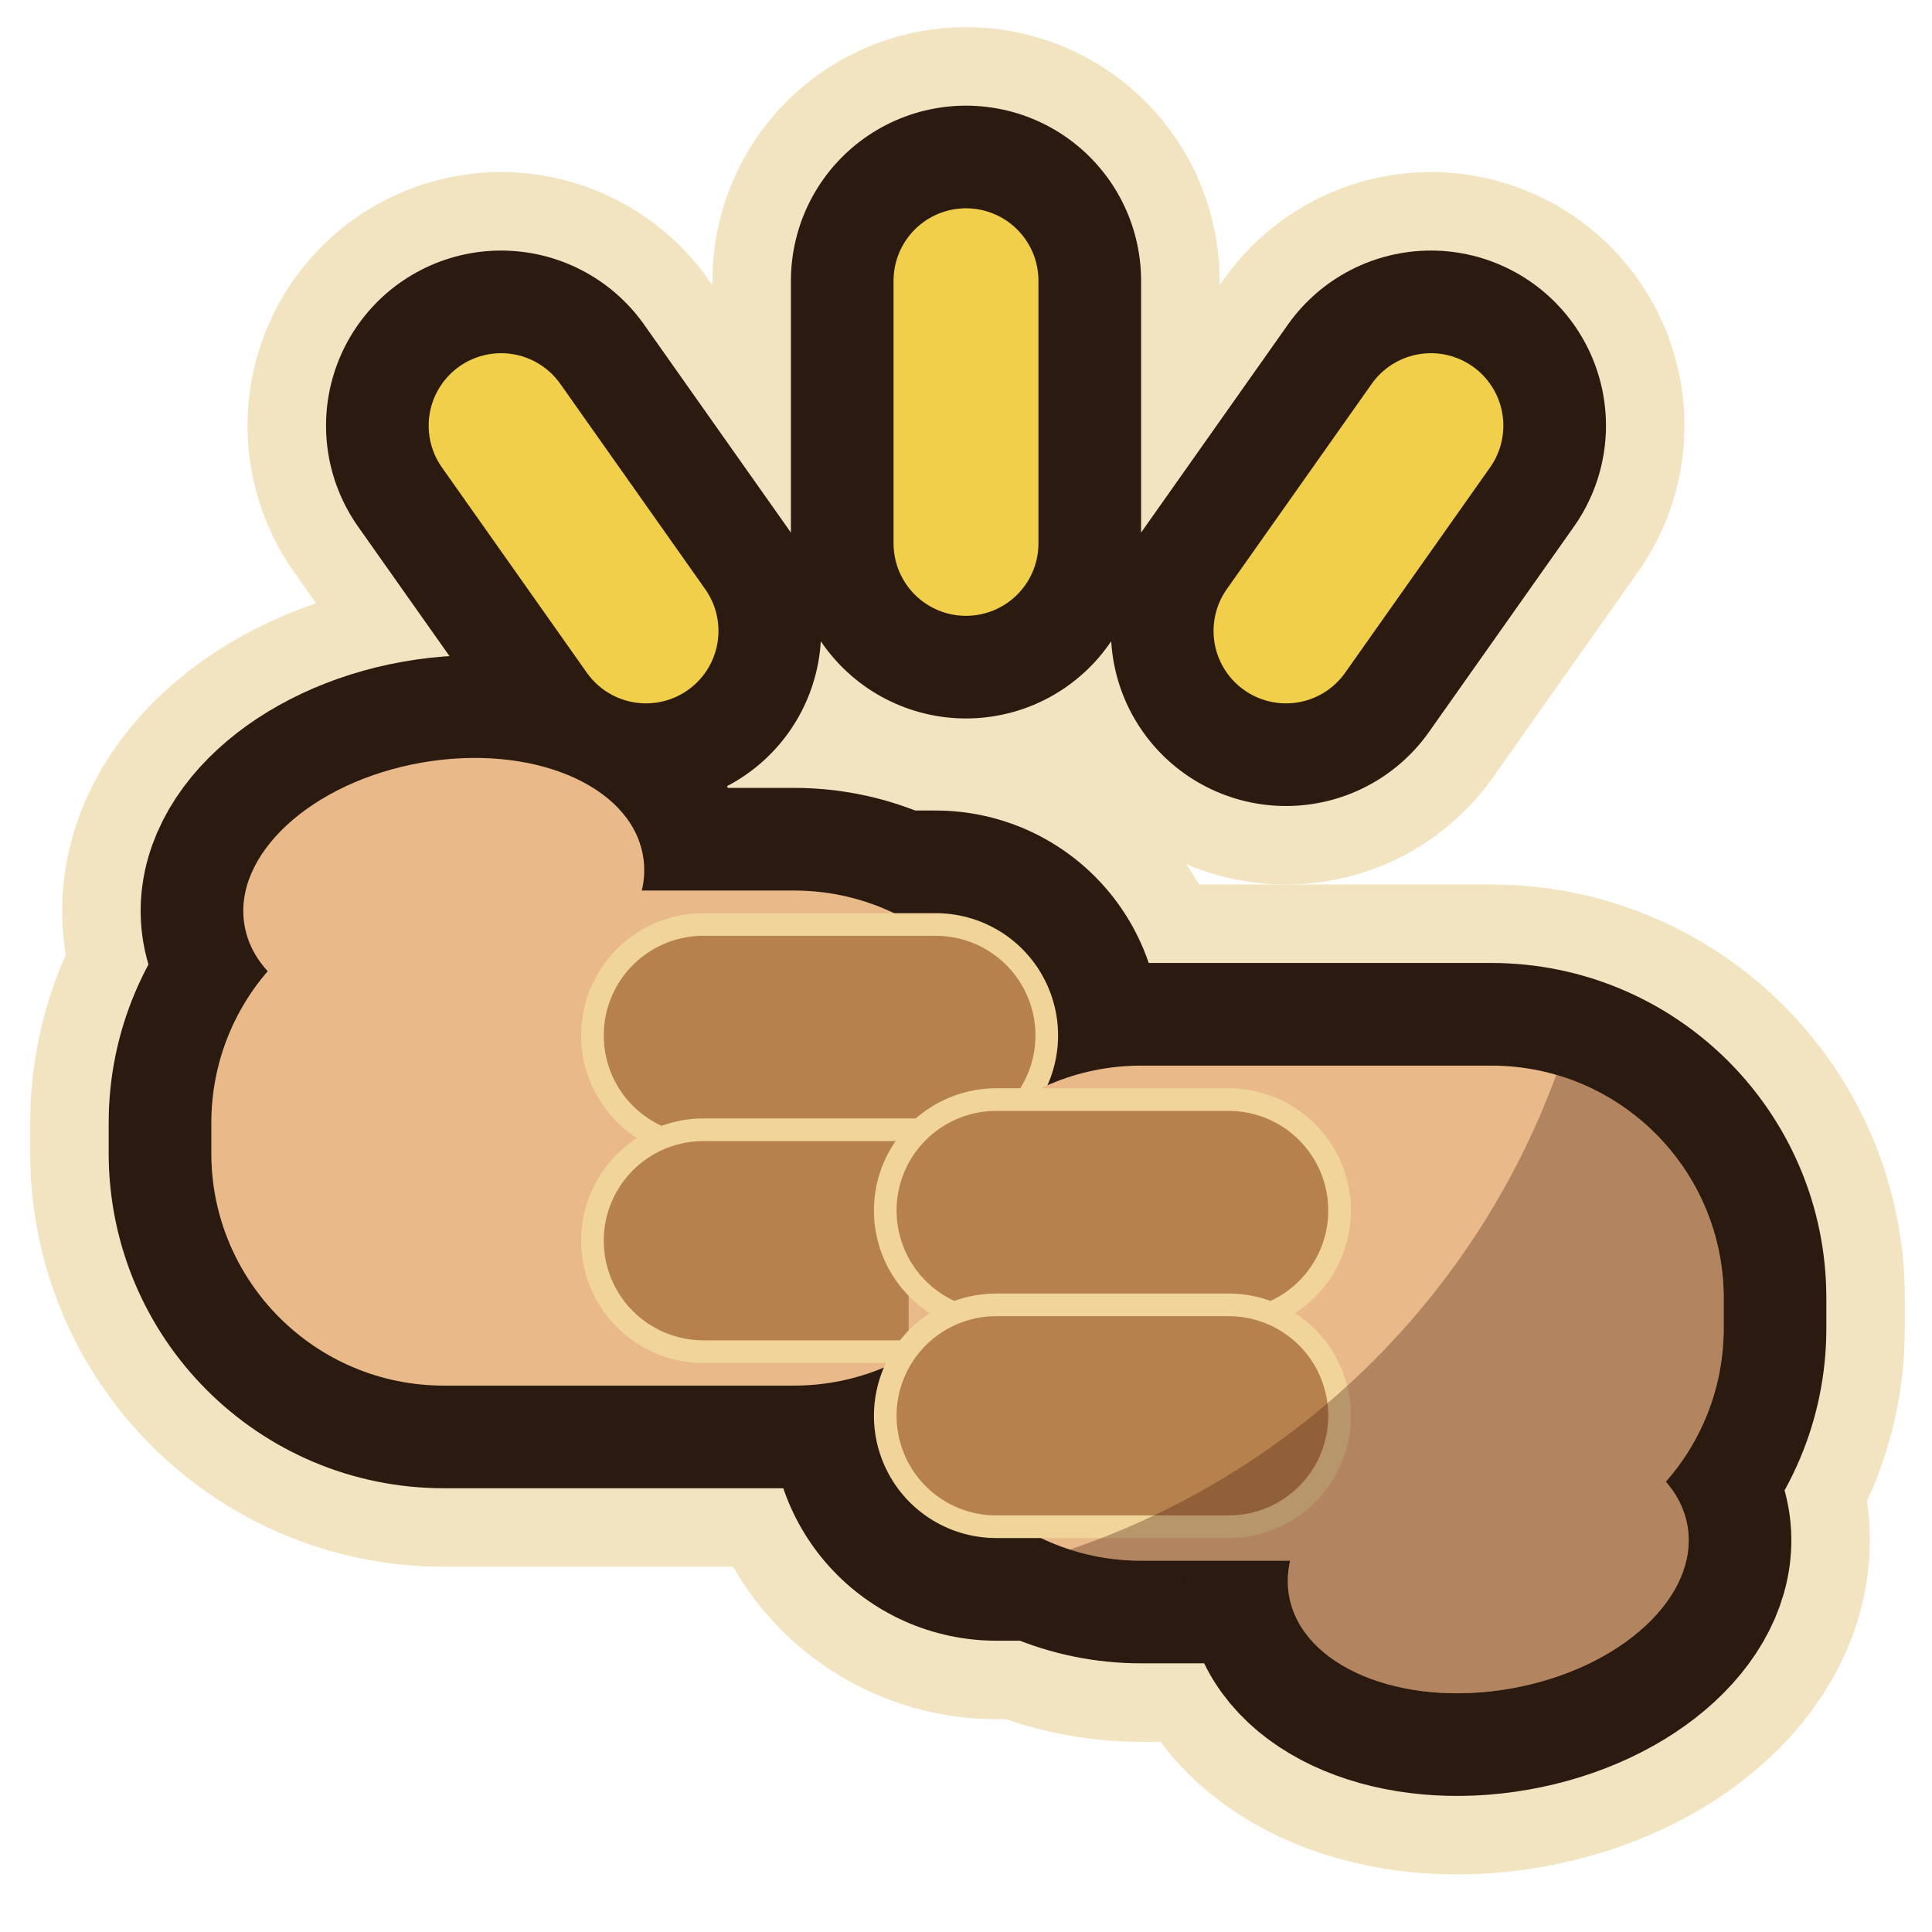
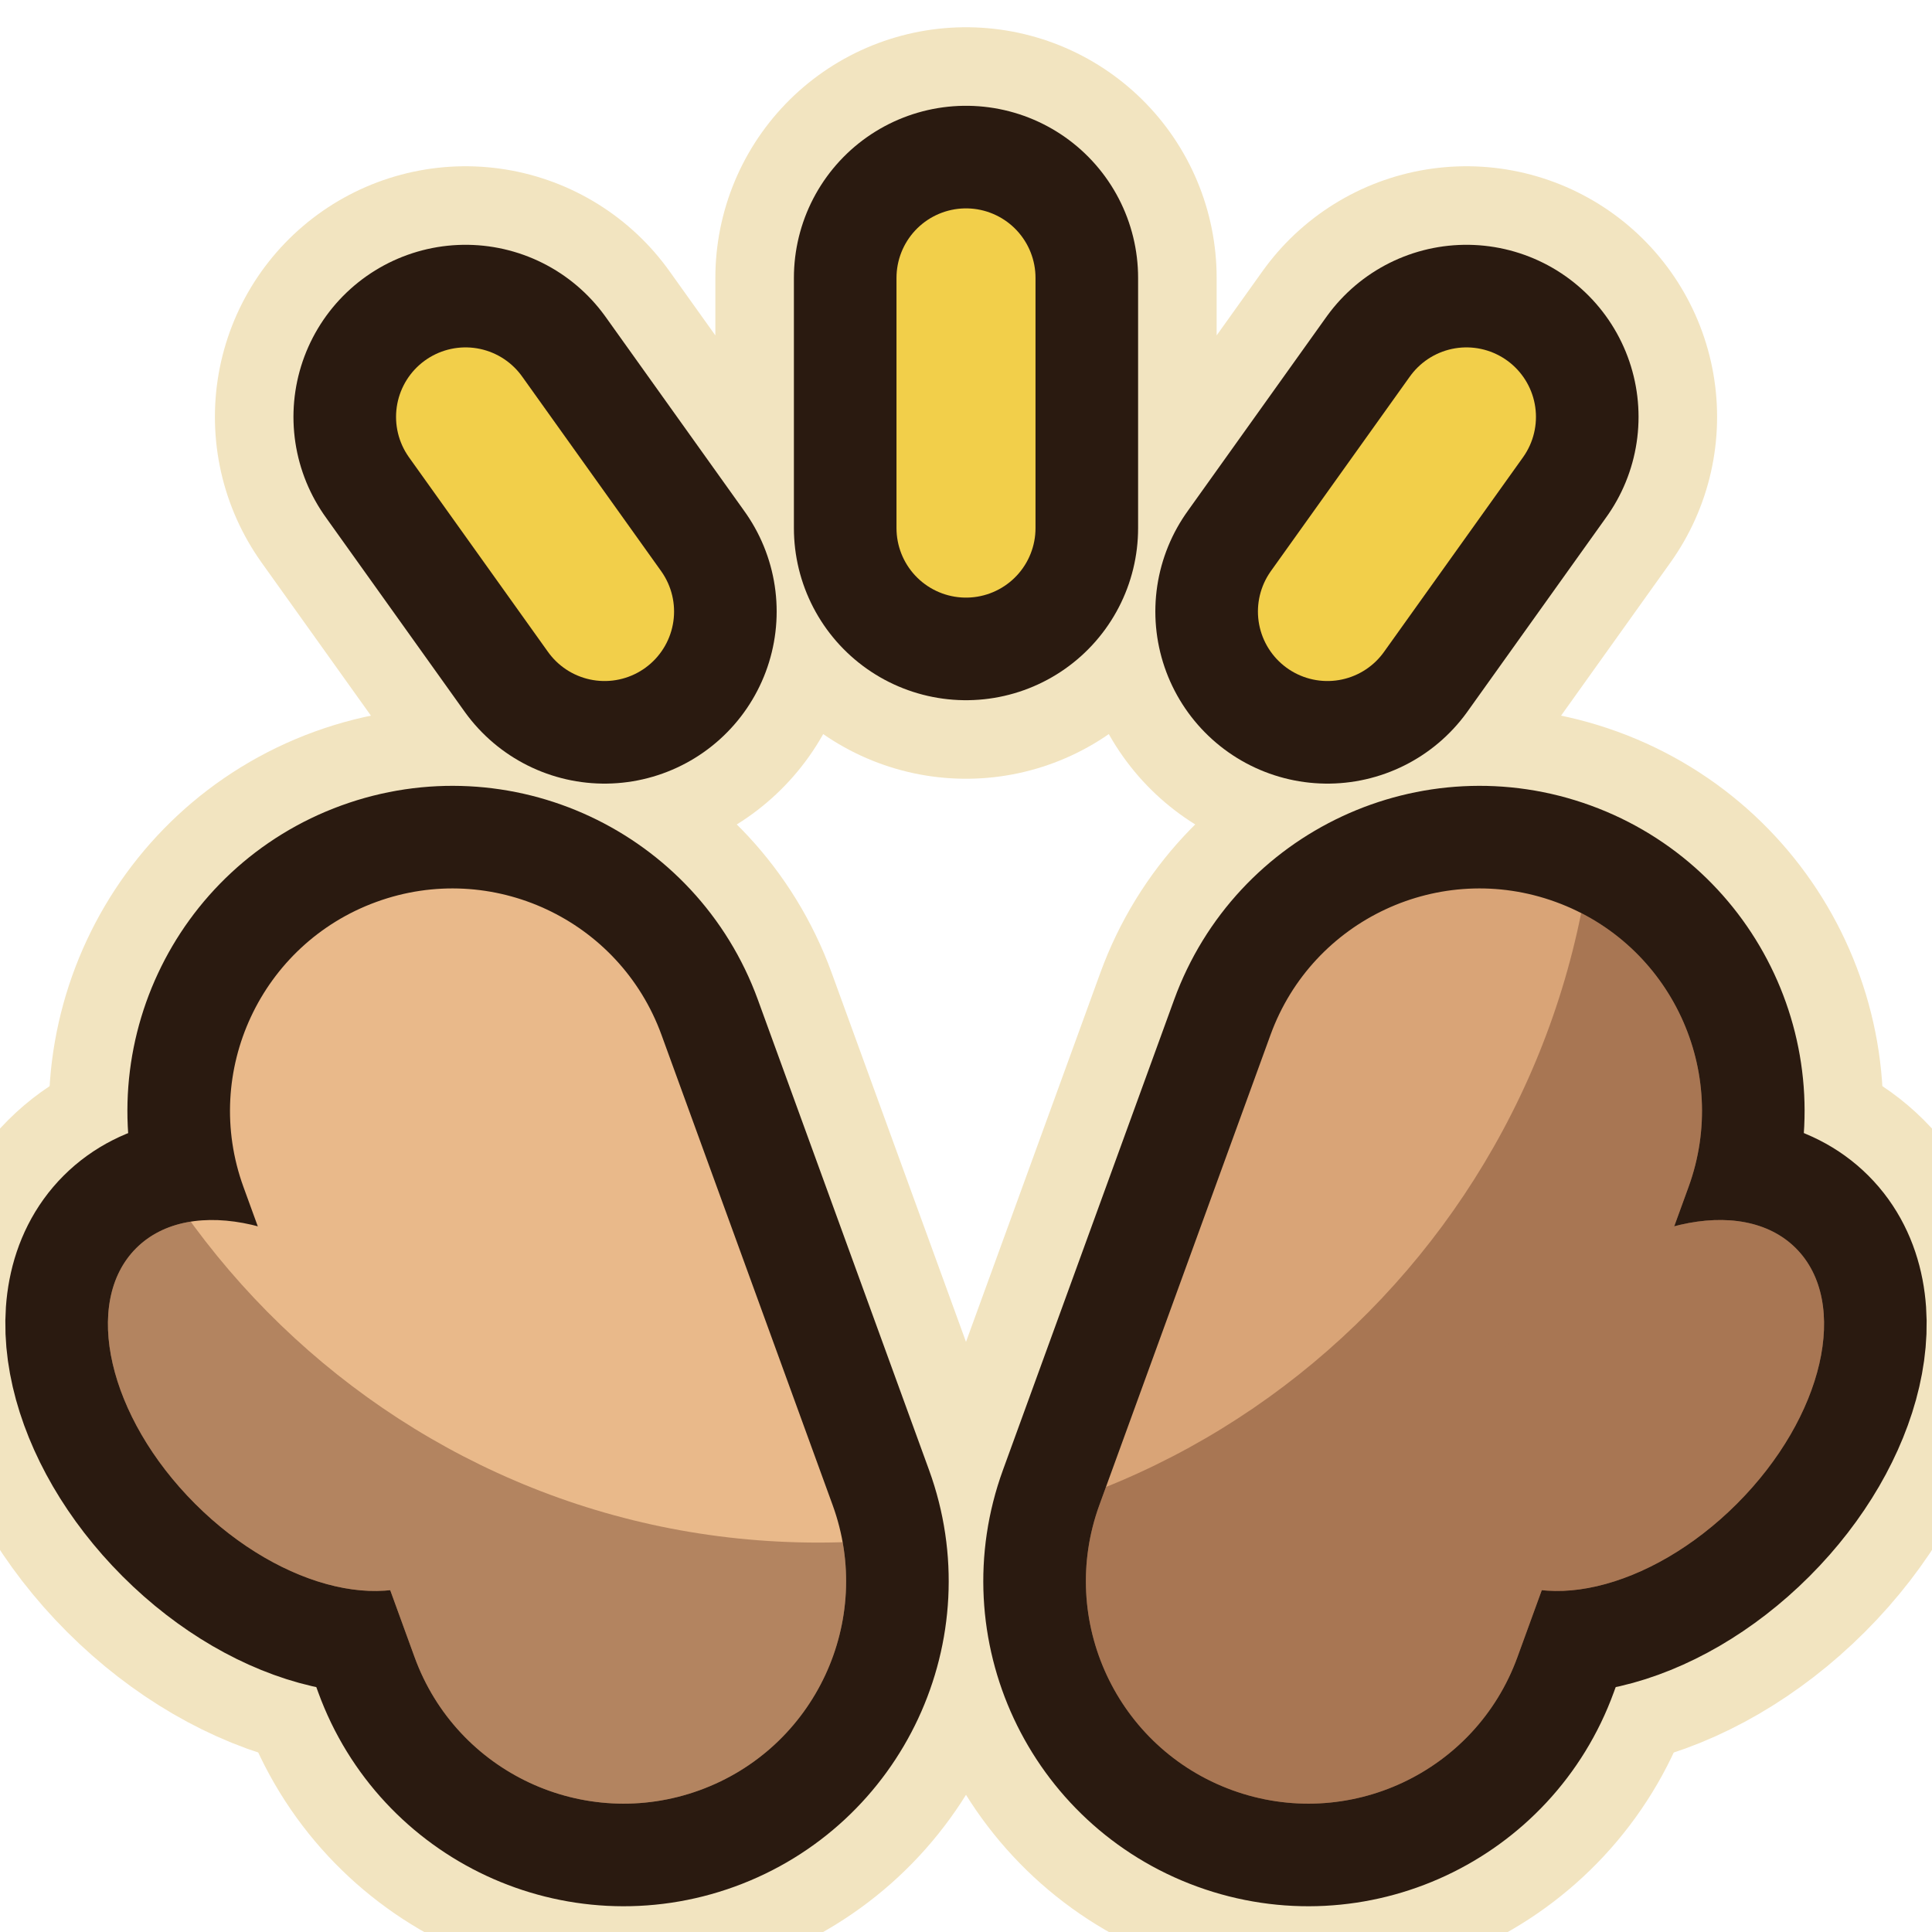
<svg xmlns="http://www.w3.org/2000/svg" viewBox="0 0 64 64" role="img" aria-label="clapping hands">
-   <g fill="#f2e4c0" stroke="#f2e4c0" stroke-linejoin="round" stroke-linecap="round" stroke-width="12">
-     <rect x="7" y="29.5" width="27" height="16.4" rx="7.7" />
-     <rect x="30.1" y="35.3" width="27" height="16.4" rx="7.7" />
-     <ellipse cx="14.7" cy="29.5" rx="6.7" ry="4.3" transform="rotate(-10 14.7 29.5)" />
-     <path fill="none" stroke-width="20.1" d="M23.3 34.3L31 34.3M23.3 41.1L31 41.1M33 40.1L40.7 40.1M33 46.9L40.7 46.9" />
-     <ellipse cx="49.3" cy="51.7" rx="6.7" ry="4.3" transform="rotate(-10 49.3 51.7)" />
-     <path fill="none" stroke-width="16.8" d="M32 9.3L32 18M16.6 14.1L21.4 20.9M47.4 14.1L42.6 20.9" />
+   <g fill="#f2e4c0" stroke="#f2e4c0" stroke-linejoin="round" stroke-linecap="round">
+     <g transform="translate(32 32) scale(0.921) translate(-32 -28.75)">
+       <g transform="rotate(-20 29 56)" stroke-width="13.03">
+         <rect x="14" y="22" width="16" height="34" rx="8" />
+         <ellipse cx="13" cy="38" rx="5" ry="8" transform="rotate(-25 13 38)" />
+       </g>
+       <g transform="rotate(20 35 56)" stroke-width="13.03">
+         <rect x="34" y="22" width="16" height="34" rx="8" />
+         <ellipse cx="51" cy="38" rx="5" ry="8" transform="rotate(25 51 38)" />
+       </g>
+       <path fill="none" stroke-linecap="round" stroke-width="18.03" d="M32 4L32 13M14 9L19 16M50 9L45 16" />
+     </g>
  </g>
-   <g fill="#2a1a10" stroke="#2a1a10" stroke-linejoin="round" stroke-linecap="round" stroke-width="6.8">
-     <rect x="7" y="29.5" width="27" height="16.4" rx="7.7" />
-     <rect x="30.1" y="35.3" width="27" height="16.4" rx="7.7" />
-     <ellipse cx="14.7" cy="29.5" rx="6.7" ry="4.3" transform="rotate(-10 14.7 29.5)" />
-     <path fill="none" stroke-width="14.9" d="M23.3 34.3L31 34.3M23.3 41.1L31 41.1M33 40.1L40.7 40.1M33 46.9L40.7 46.9" />
-     <ellipse cx="49.3" cy="51.7" rx="6.7" ry="4.3" transform="rotate(-10 49.3 51.7)" />
-     <path fill="none" stroke-width="11.6" d="M32 9.3L32 18M16.6 14.1L21.4 20.9M47.4 14.1L42.6 20.9" />
+   <g fill="#2a1a10" stroke="#2a1a10" stroke-linejoin="round" stroke-linecap="round">
+     <g transform="translate(32 32) scale(0.921) translate(-32 -28.75)">
+       <g transform="rotate(-20 29 56)" stroke-width="7.38">
+         <rect x="14" y="22" width="16" height="34" rx="8" />
+         <ellipse cx="13" cy="38" rx="5" ry="8" transform="rotate(-25 13 38)" />
+       </g>
+       <g transform="rotate(20 35 56)" stroke-width="7.38">
+         <rect x="34" y="22" width="16" height="34" rx="8" />
+         <ellipse cx="51" cy="38" rx="5" ry="8" transform="rotate(25 51 38)" />
+       </g>
+       <path fill="none" stroke-linecap="round" stroke-width="12.38" d="M32 4L32 13M14 9L19 16M50 9L45 16" />
+     </g>
  </g>
-   <rect x="7" y="29.5" width="27" height="16.4" fill="#e9b98a" rx="7.7" />
-   <ellipse cx="14.7" cy="29.5" rx="6.7" ry="4.3" fill="#e9b98a" transform="rotate(-10 14.7 29.5)" />
-   <path d="M23.3 34.3L31 34.3" fill="none" stroke="#f0d49a" stroke-width="8.1" stroke-linecap="round" stroke-linejoin="round" />
-   <path d="M23.3 34.3L31 34.3" fill="none" stroke="#b6814d" stroke-width="6.6" stroke-linecap="round" stroke-linejoin="round" />
-   <path d="M23.3 41.1L31 41.1" fill="none" stroke="#f0d49a" stroke-width="8.1" stroke-linecap="round" stroke-linejoin="round" />
-   <path d="M23.3 41.1L31 41.1" fill="none" stroke="#b6814d" stroke-width="6.6" stroke-linecap="round" stroke-linejoin="round" />
-   <rect x="30.1" y="35.3" width="27" height="16.4" fill="#e9b98a" rx="7.7" />
-   <ellipse cx="49.3" cy="51.7" rx="6.7" ry="4.3" fill="#e9b98a" transform="rotate(-10 49.3 51.7)" />
-   <path d="M33 40.1L40.7 40.1" fill="none" stroke="#f0d49a" stroke-width="8.1" stroke-linecap="round" stroke-linejoin="round" />
-   <path d="M33 40.1L40.7 40.1" fill="none" stroke="#b6814d" stroke-width="6.6" stroke-linecap="round" stroke-linejoin="round" />
-   <path d="M33 46.9L40.7 46.9" fill="none" stroke="#f0d49a" stroke-width="8.1" stroke-linecap="round" stroke-linejoin="round" />
-   <path d="M33 46.9L40.7 46.9" fill="none" stroke="#b6814d" stroke-width="6.6" stroke-linecap="round" stroke-linejoin="round" />
-   <path fill="none" stroke="#f2cf4a" stroke-linecap="round" stroke-linejoin="round" stroke-width="4.8" d="M32 9.3L32 18M16.6 14.1L21.4 20.9M47.4 14.1L42.6 20.9" />
+   <g transform="translate(32 32) scale(0.921) translate(-32 -28.75)">
+     <g transform="rotate(-20 29 56)">
+       <rect x="14" y="22" width="16" height="34" rx="8" fill="#e9b98a" />
+       <ellipse cx="13" cy="38" rx="5" ry="8" fill="#e9b98a" transform="rotate(-25 13 38)" />
+     </g>
+     <g transform="rotate(20 35 56)">
+       <rect x="34" y="22" width="16" height="34" rx="8" fill="#d9a477" />
+       <ellipse cx="51" cy="38" rx="5" ry="8" fill="#d9a477" transform="rotate(25 51 38)" />
+     </g>
+     <path d="M32 4L32 13" fill="none" stroke="#f2cf4a" stroke-width="5" stroke-linecap="round" />
+     <path d="M14 9L19 16" fill="none" stroke="#f2cf4a" stroke-width="5" stroke-linecap="round" />
+     <path d="M50 9L45 16" fill="none" stroke="#f2cf4a" stroke-width="5" stroke-linecap="round" />
+   </g>
  <defs>
    <clipPath id="hl-ico-clap">
-       <rect x="7" y="29.5" width="27" height="16.4" rx="7.7" />
-       <rect x="30.1" y="35.3" width="27" height="16.4" rx="7.7" />
-       <ellipse cx="14.7" cy="29.5" rx="6.7" ry="4.3" transform="rotate(-10 14.7 29.5)" />
-       <ellipse cx="49.3" cy="51.7" rx="6.7" ry="4.3" transform="rotate(-10 49.3 51.7)" />
+       <rect x="14" y="22" width="16" height="34" rx="8" transform="translate(32 32) scale(0.921) translate(-32 -28.75) rotate(-20 29 56)" />
+       <ellipse cx="13" cy="38" rx="5" ry="8" transform="translate(32 32) scale(0.921) translate(-32 -28.75) rotate(-20 29 56) rotate(-25 13 38)" />
+       <rect x="34" y="22" width="16" height="34" rx="8" transform="translate(32 32) scale(0.921) translate(-32 -28.75) rotate(20 35 56)" />
+       <ellipse cx="51" cy="38" rx="5" ry="8" transform="translate(32 32) scale(0.921) translate(-32 -28.75) rotate(20 35 56) rotate(25 51 38)" />
    </clipPath>
  </defs>
-   <path d="M3 2.9h58.1v58.2h-58.1zM1 25a26.1 26.1 0 1 0 52.1 0a26.1 26.1 0 1 0-52.1 0z" fill="#4a1c10" opacity=".34" fill-rule="evenodd" clip-path="url(#hl-ico-clap)" />
+   <path d="M3.2 2.9h57.6v58.2h-57.6zM1.3 25a25.8 26.1 0 1 0 51.6 0a25.8 26.1 0 1 0-51.6 0z" fill="#4a1c10" opacity=".34" fill-rule="evenodd" clip-path="url(#hl-ico-clap)" />
</svg>
